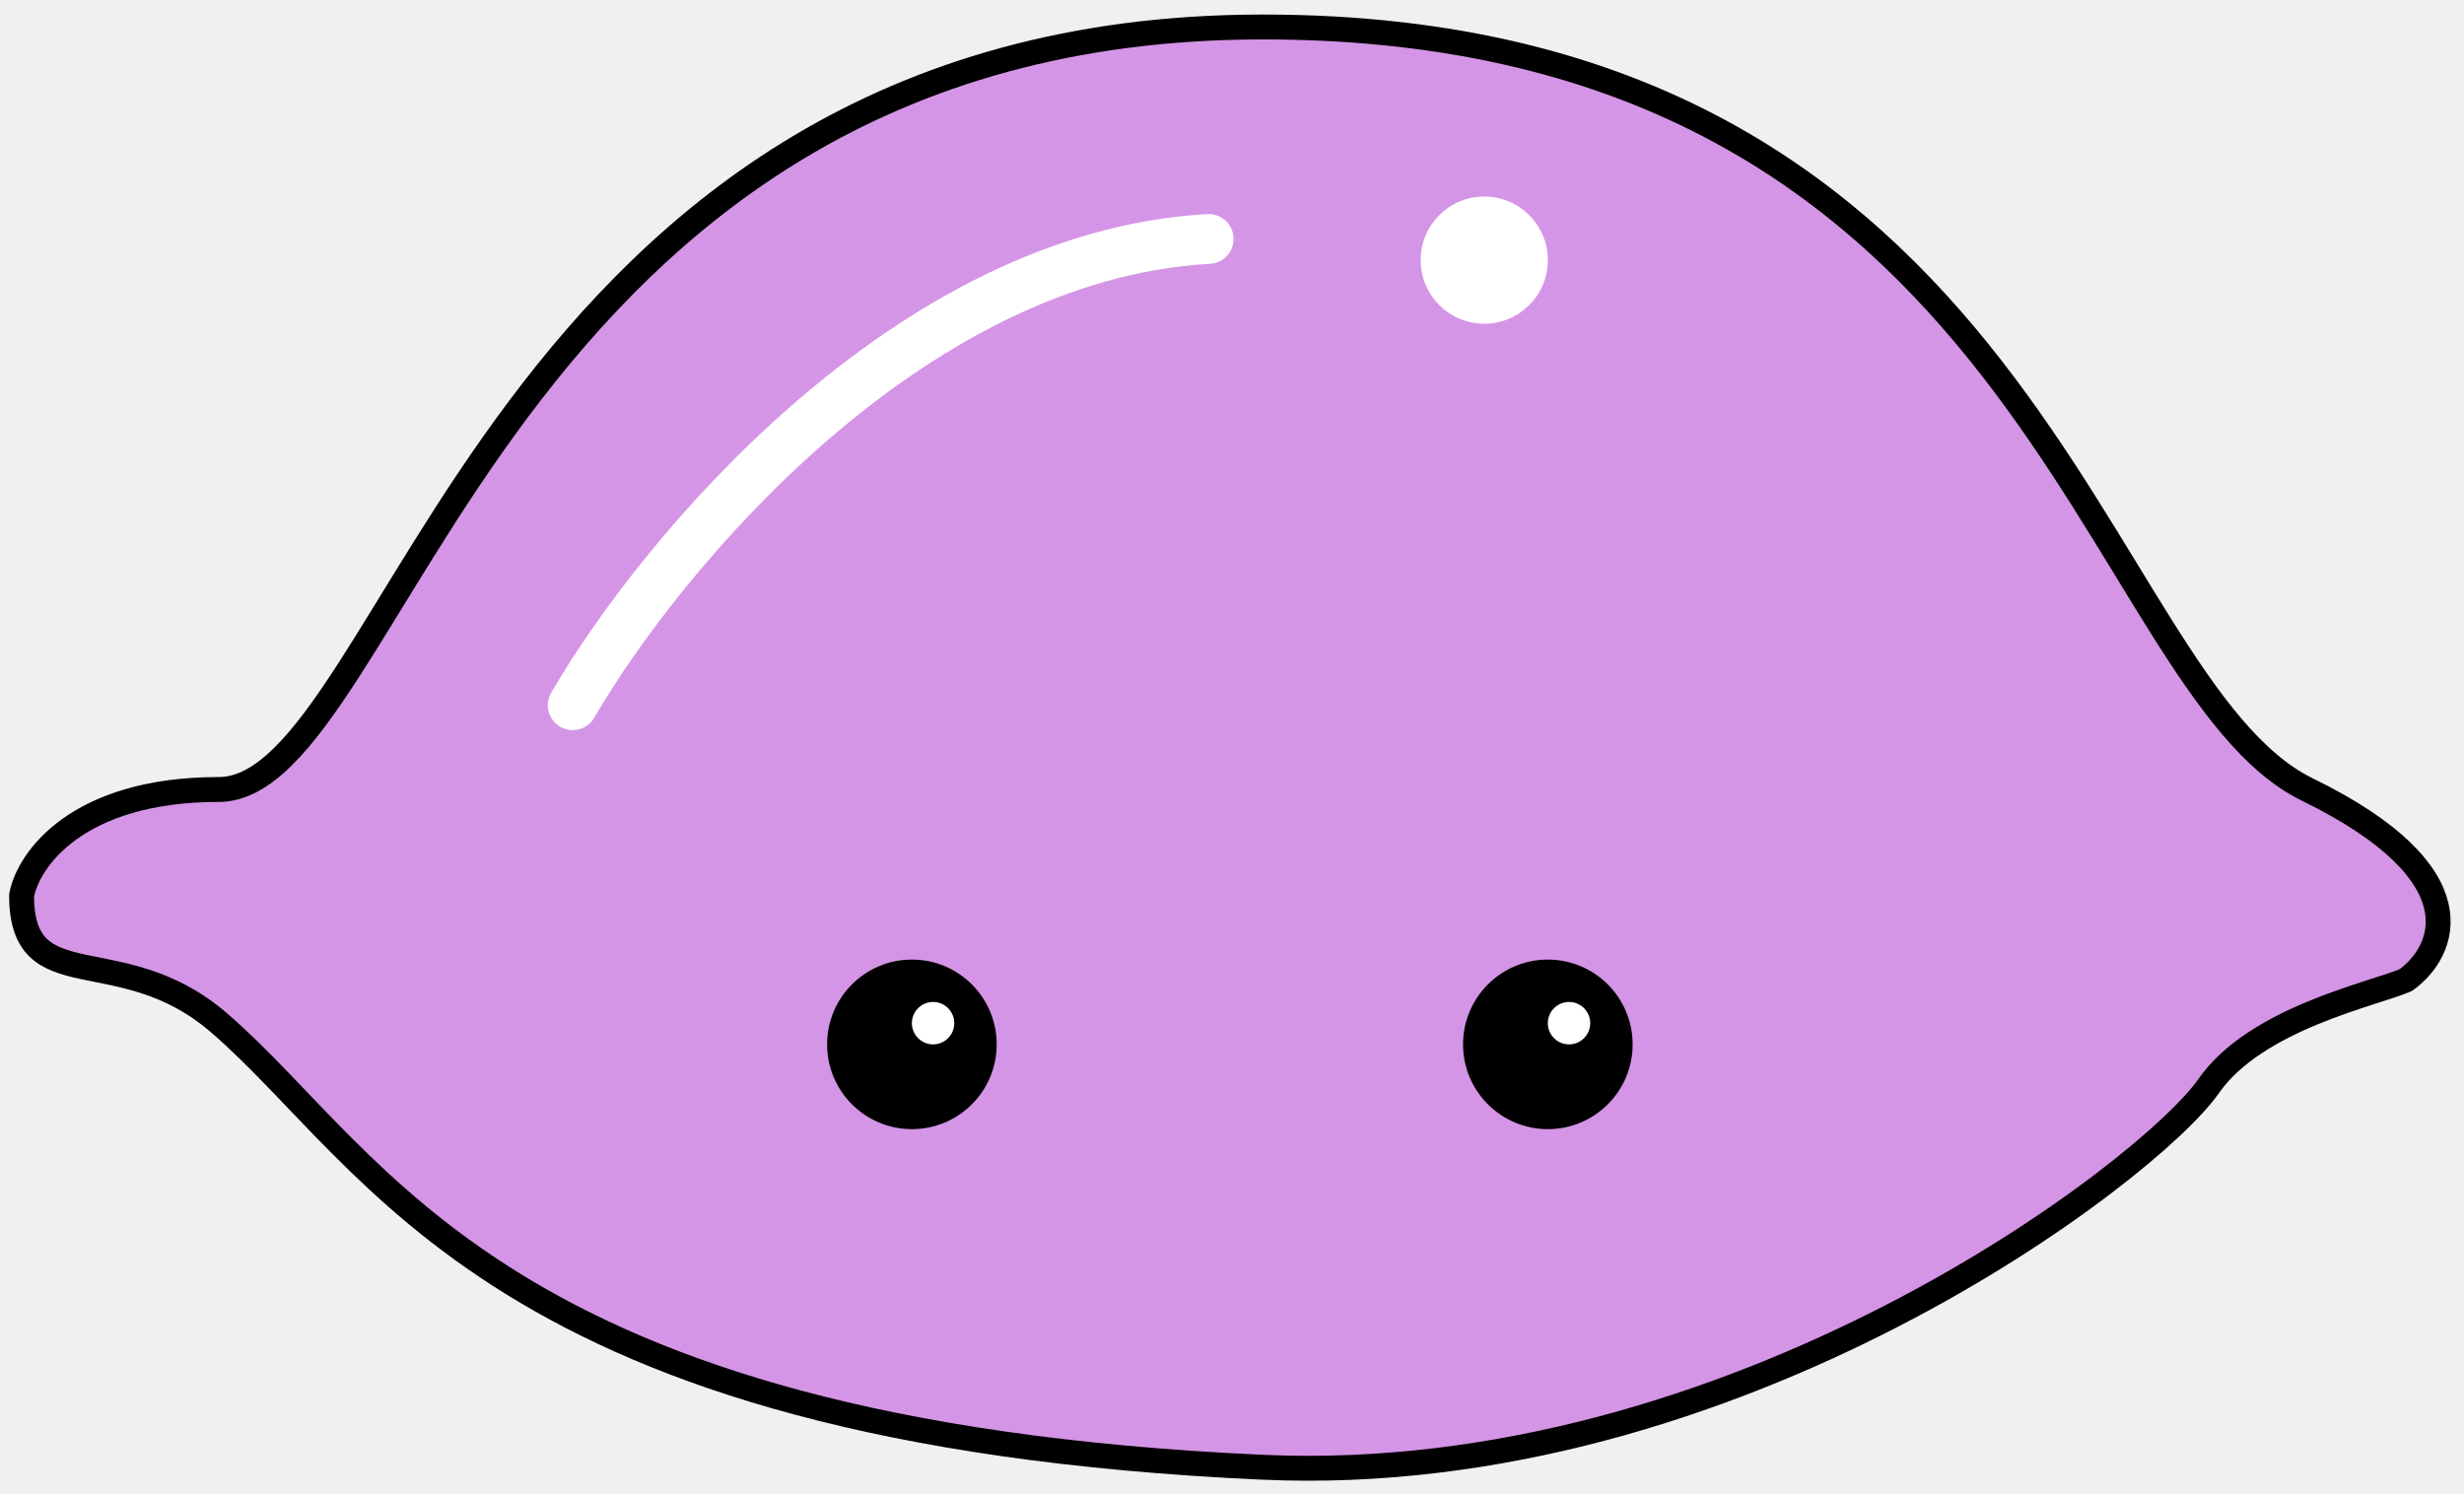
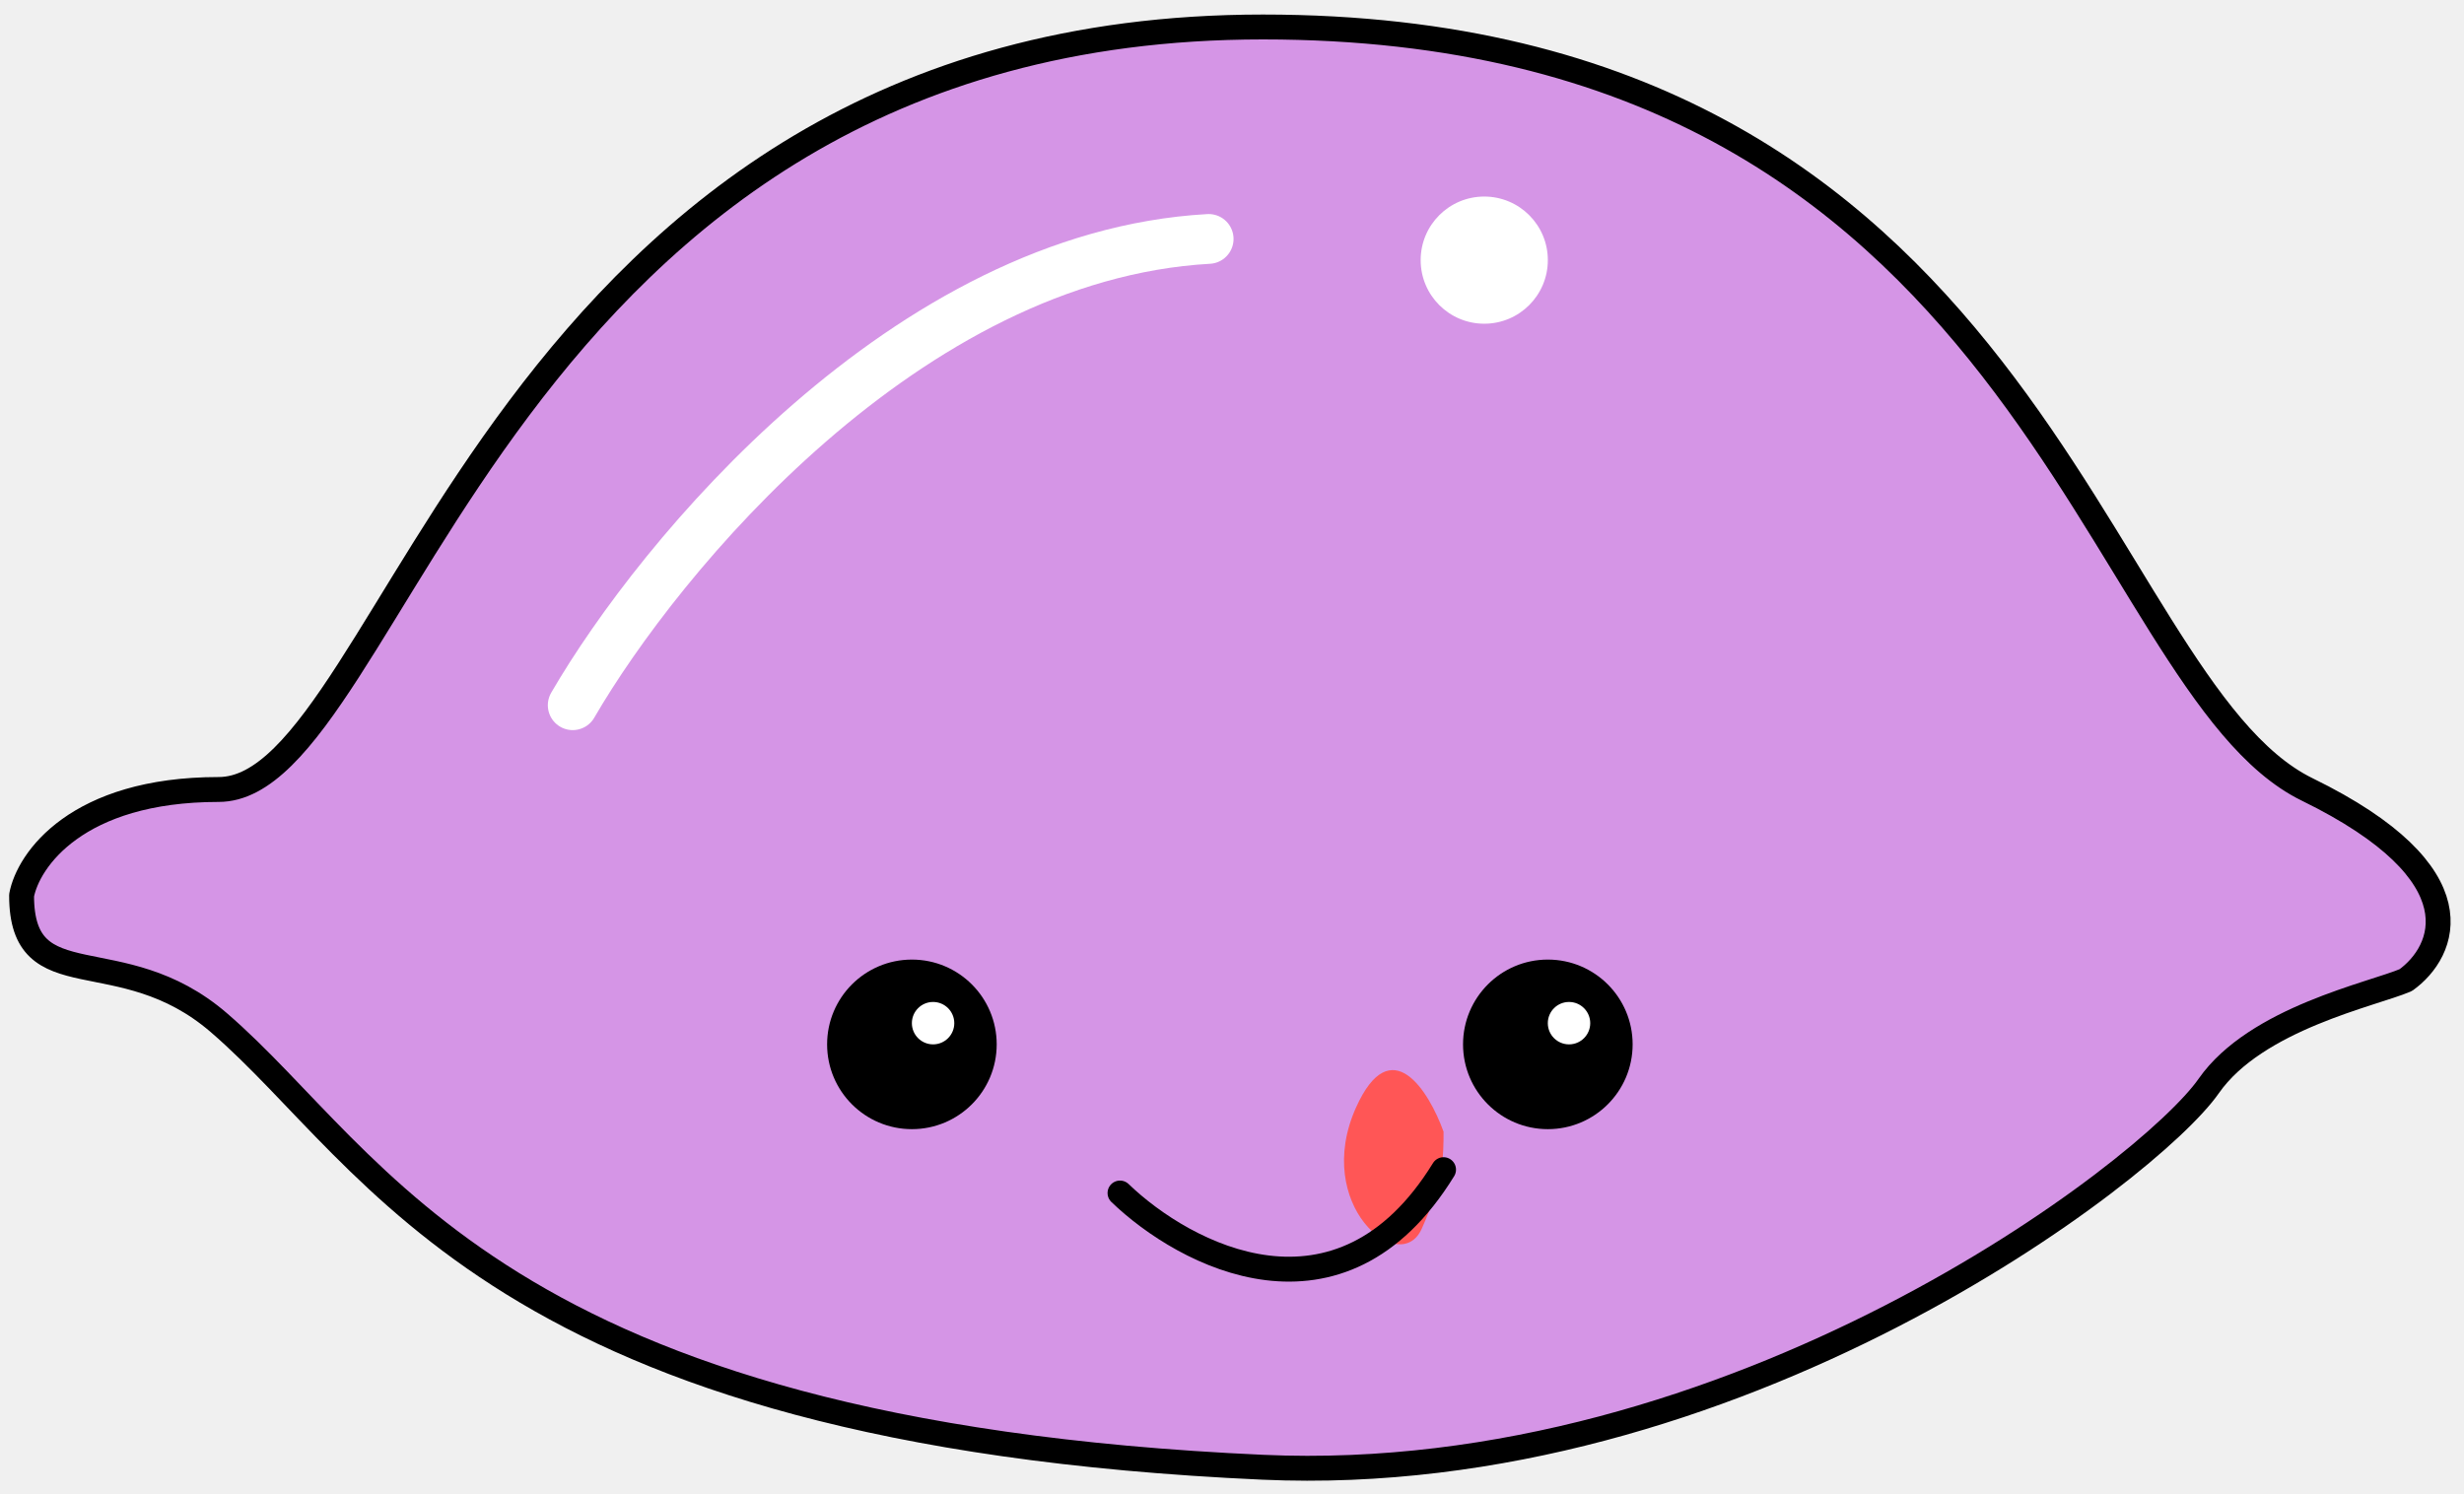
<svg xmlns="http://www.w3.org/2000/svg" width="99" height="60" viewBox="0 0 99 60" fill="none">
  <path d="M8.784 31.724C3.083 31.724 1.131 34.561 0.867 35.979C0.867 40.235 4.825 37.682 8.784 41.086C15.238 46.637 19.867 57.576 50.743 58.959C69.743 59.81 86.368 47.044 88.743 43.639C90.644 40.916 95.341 39.951 96.66 39.384C98.244 38.249 99.669 35.128 92.702 31.724C83.993 27.468 81.618 1.084 50.743 1.084C19.867 1.084 15.909 31.724 8.784 31.724Z" fill="#D595E6" stroke="black" stroke-linejoin="round" />
  <path d="M23.011 28.338C26.471 22.377 36.425 10.282 48.562 9.601" stroke="white" stroke-width="2" stroke-linecap="round" stroke-linejoin="round" />
  <circle cx="59.635" cy="10.453" r="2.555" fill="white" />
  <circle cx="36.639" cy="41.966" r="3.407" fill="black" />
  <circle cx="37.49" cy="41.114" r="0.852" fill="white" />
  <circle cx="62.19" cy="41.966" r="3.407" fill="black" />
  <circle cx="63.041" cy="41.114" r="0.852" fill="white" />
+   <path d="M54.485 44.499C55.891 41.376 57.414 43.848 58 45.475C58 46.451 58 47.427 57.121 49.379C56.243 51.331 52.728 48.403 54.485 44.499Z" fill="#FF5656" />
+   <path d="M45 47.939C47.6 50.444 53.84 53.763 58 47" stroke="black" stroke-linecap="round" />
</svg>
